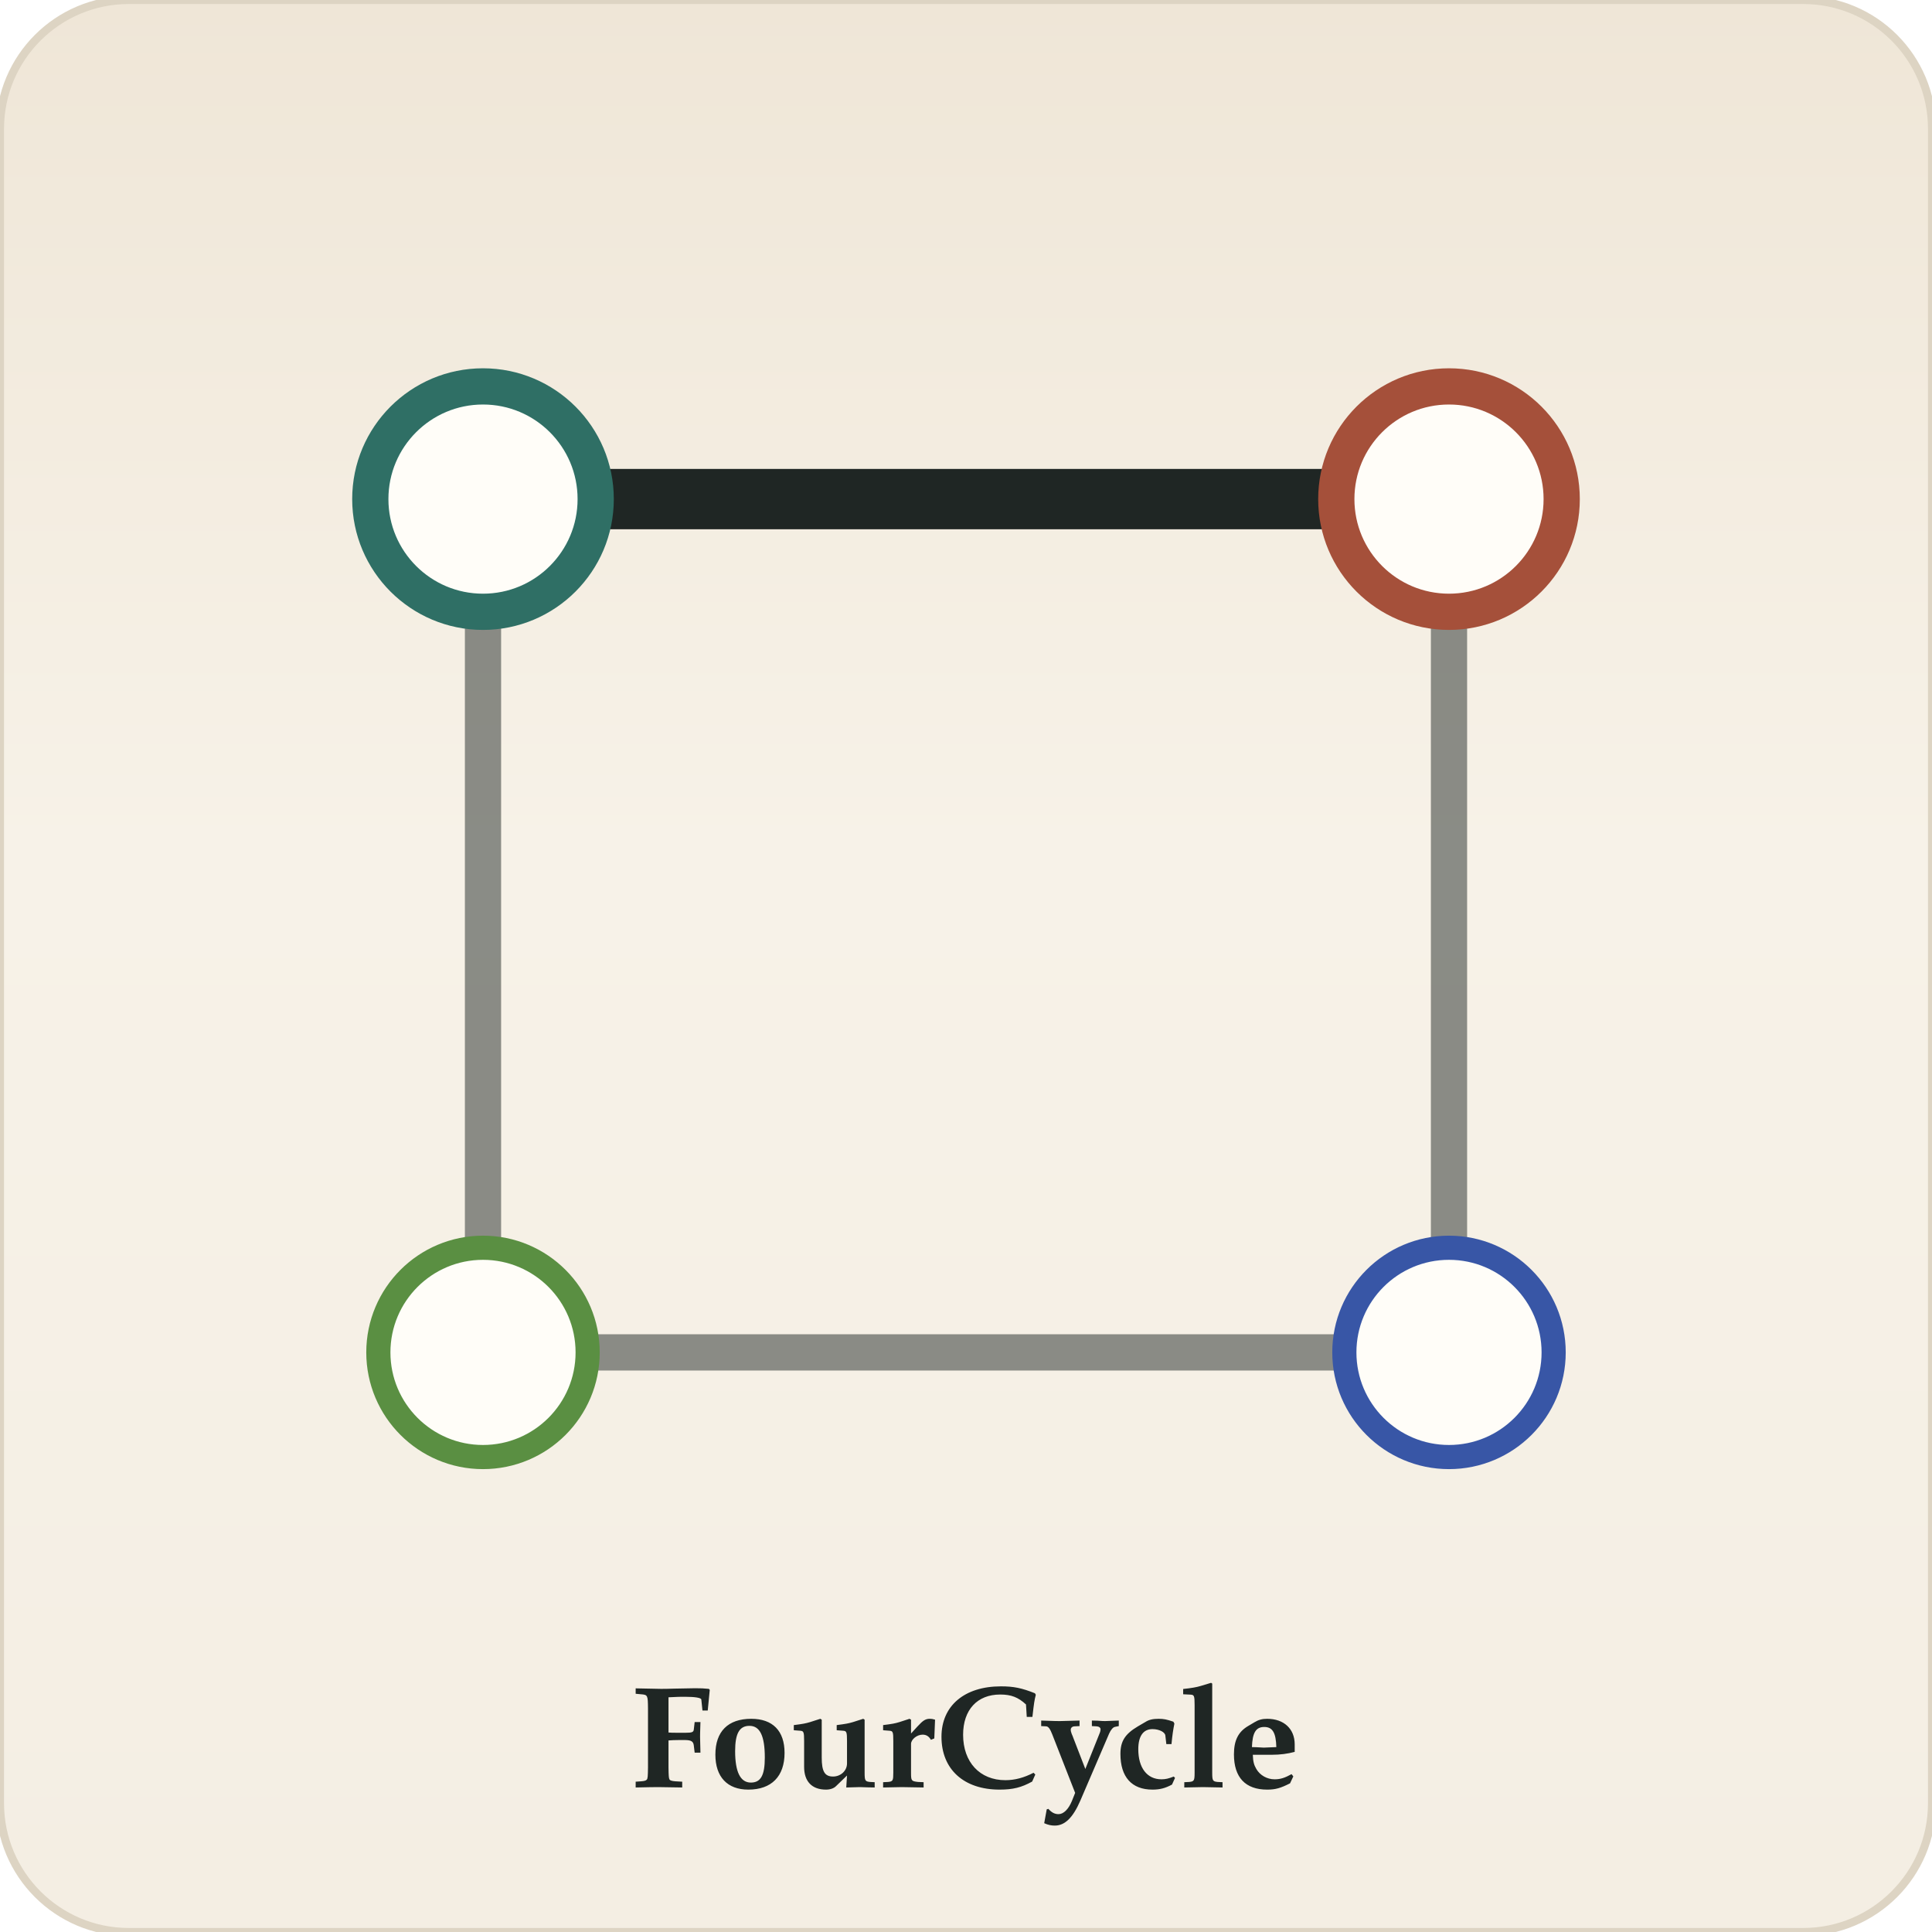
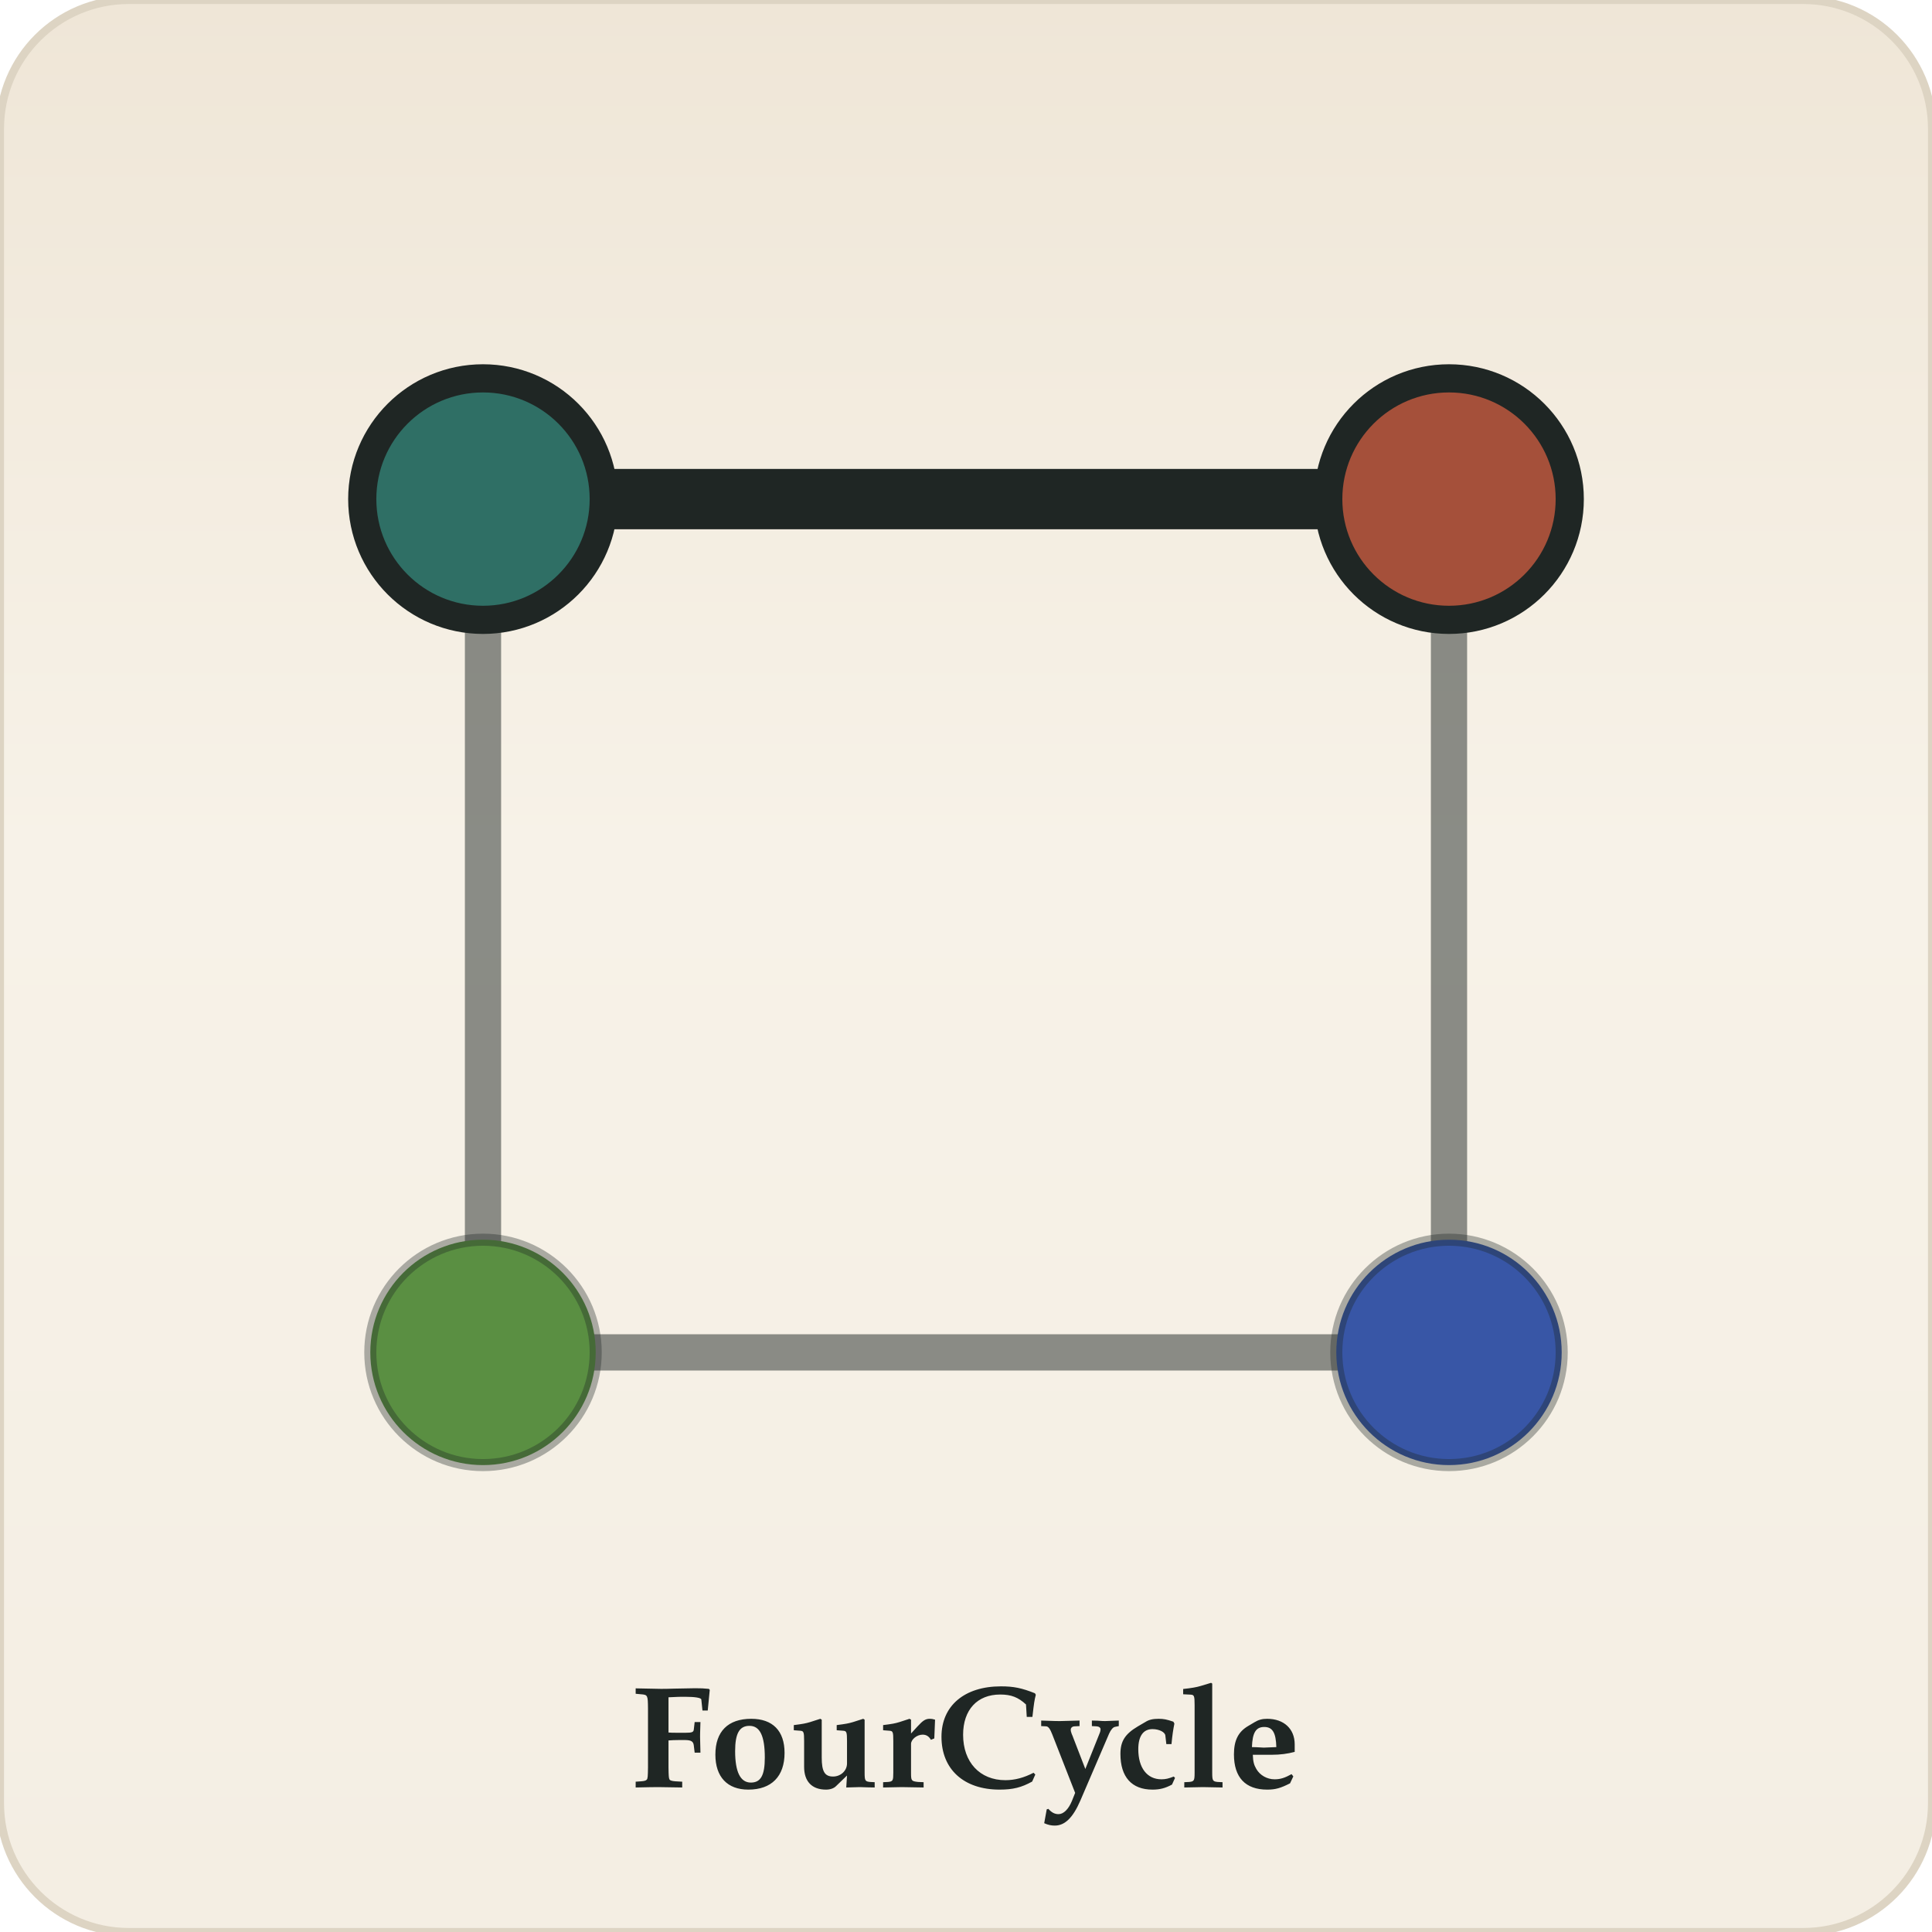
<svg xmlns="http://www.w3.org/2000/svg" viewBox="0 0 240 240" width="240" height="240" role="img" aria-label="FourCycle (orbit 5)">
  <defs>
    <linearGradient id="paper" x1="0" y1="0" x2="0" y2="240" gradientUnits="userSpaceOnUse">
      <stop offset="0" stop-color="#efe6d7" />
      <stop offset="0.44" stop-color="#f7f2e8" />
      <stop offset="1" stop-color="#f4eee3" />
    </linearGradient>
  </defs>
  <rect width="240" height="240" rx="16" fill="url(#paper)" stroke="#ddd4c3" stroke-width="1" />
  <line x1="180.0" y1="62.0" x2="180.0" y2="168.0" stroke="#1f2624" stroke-opacity="0.5" stroke-width="4.5" stroke-linecap="round" />
  <line x1="180.0" y1="168.0" x2="60.0" y2="168.0" stroke="#1f2624" stroke-opacity="0.5" stroke-width="4.5" stroke-linecap="round" />
  <line x1="60.0" y1="168.0" x2="60.0" y2="62.0" stroke="#1f2624" stroke-opacity="0.5" stroke-width="4.5" stroke-linecap="round" />
  <line x1="60.0" y1="62.0" x2="180.0" y2="62.0" stroke="#1f2624" stroke-width="7.5" stroke-linecap="round" />
-   <circle cx="60.0" cy="62.0" r="14" fill="#fffdf8" stroke="#2f6f65" stroke-width="4.5" />
-   <circle cx="180.0" cy="62.0" r="14" fill="#fffdf8" stroke="#a5503a" stroke-width="4.5" />
-   <circle cx="180.0" cy="168.0" r="13" fill="#fffdf8" stroke="#3856a6" stroke-width="3.0" />
-   <circle cx="60.0" cy="168.0" r="13" fill="#fffdf8" stroke="#5a8f42" stroke-width="3.0" />
+   <circle cx="60.0" cy="62.0" r="15" fill="#2f6f65" stroke="#1f2624" stroke-width="3.5" stroke-opacity="1.0" />
+   <circle cx="180.0" cy="62.0" r="15" fill="#a5503a" stroke="#1f2624" stroke-width="3.5" stroke-opacity="1.0" />
+   <circle cx="180.0" cy="168.0" r="14" fill="#3856a6" stroke="#1f2624" stroke-width="1.5" stroke-opacity="0.35" />
+   <circle cx="60.0" cy="168.0" r="14" fill="#5a8f42" stroke="#1f2624" stroke-width="1.5" stroke-opacity="0.35" />
  <text x="120.0" y="222" text-anchor="middle" font-family="Iowan Old Style, Palatino Linotype, Book Antiqua, Georgia, serif" font-size="18" font-weight="600" fill="#1f2624">FourCycle</text>
</svg>
